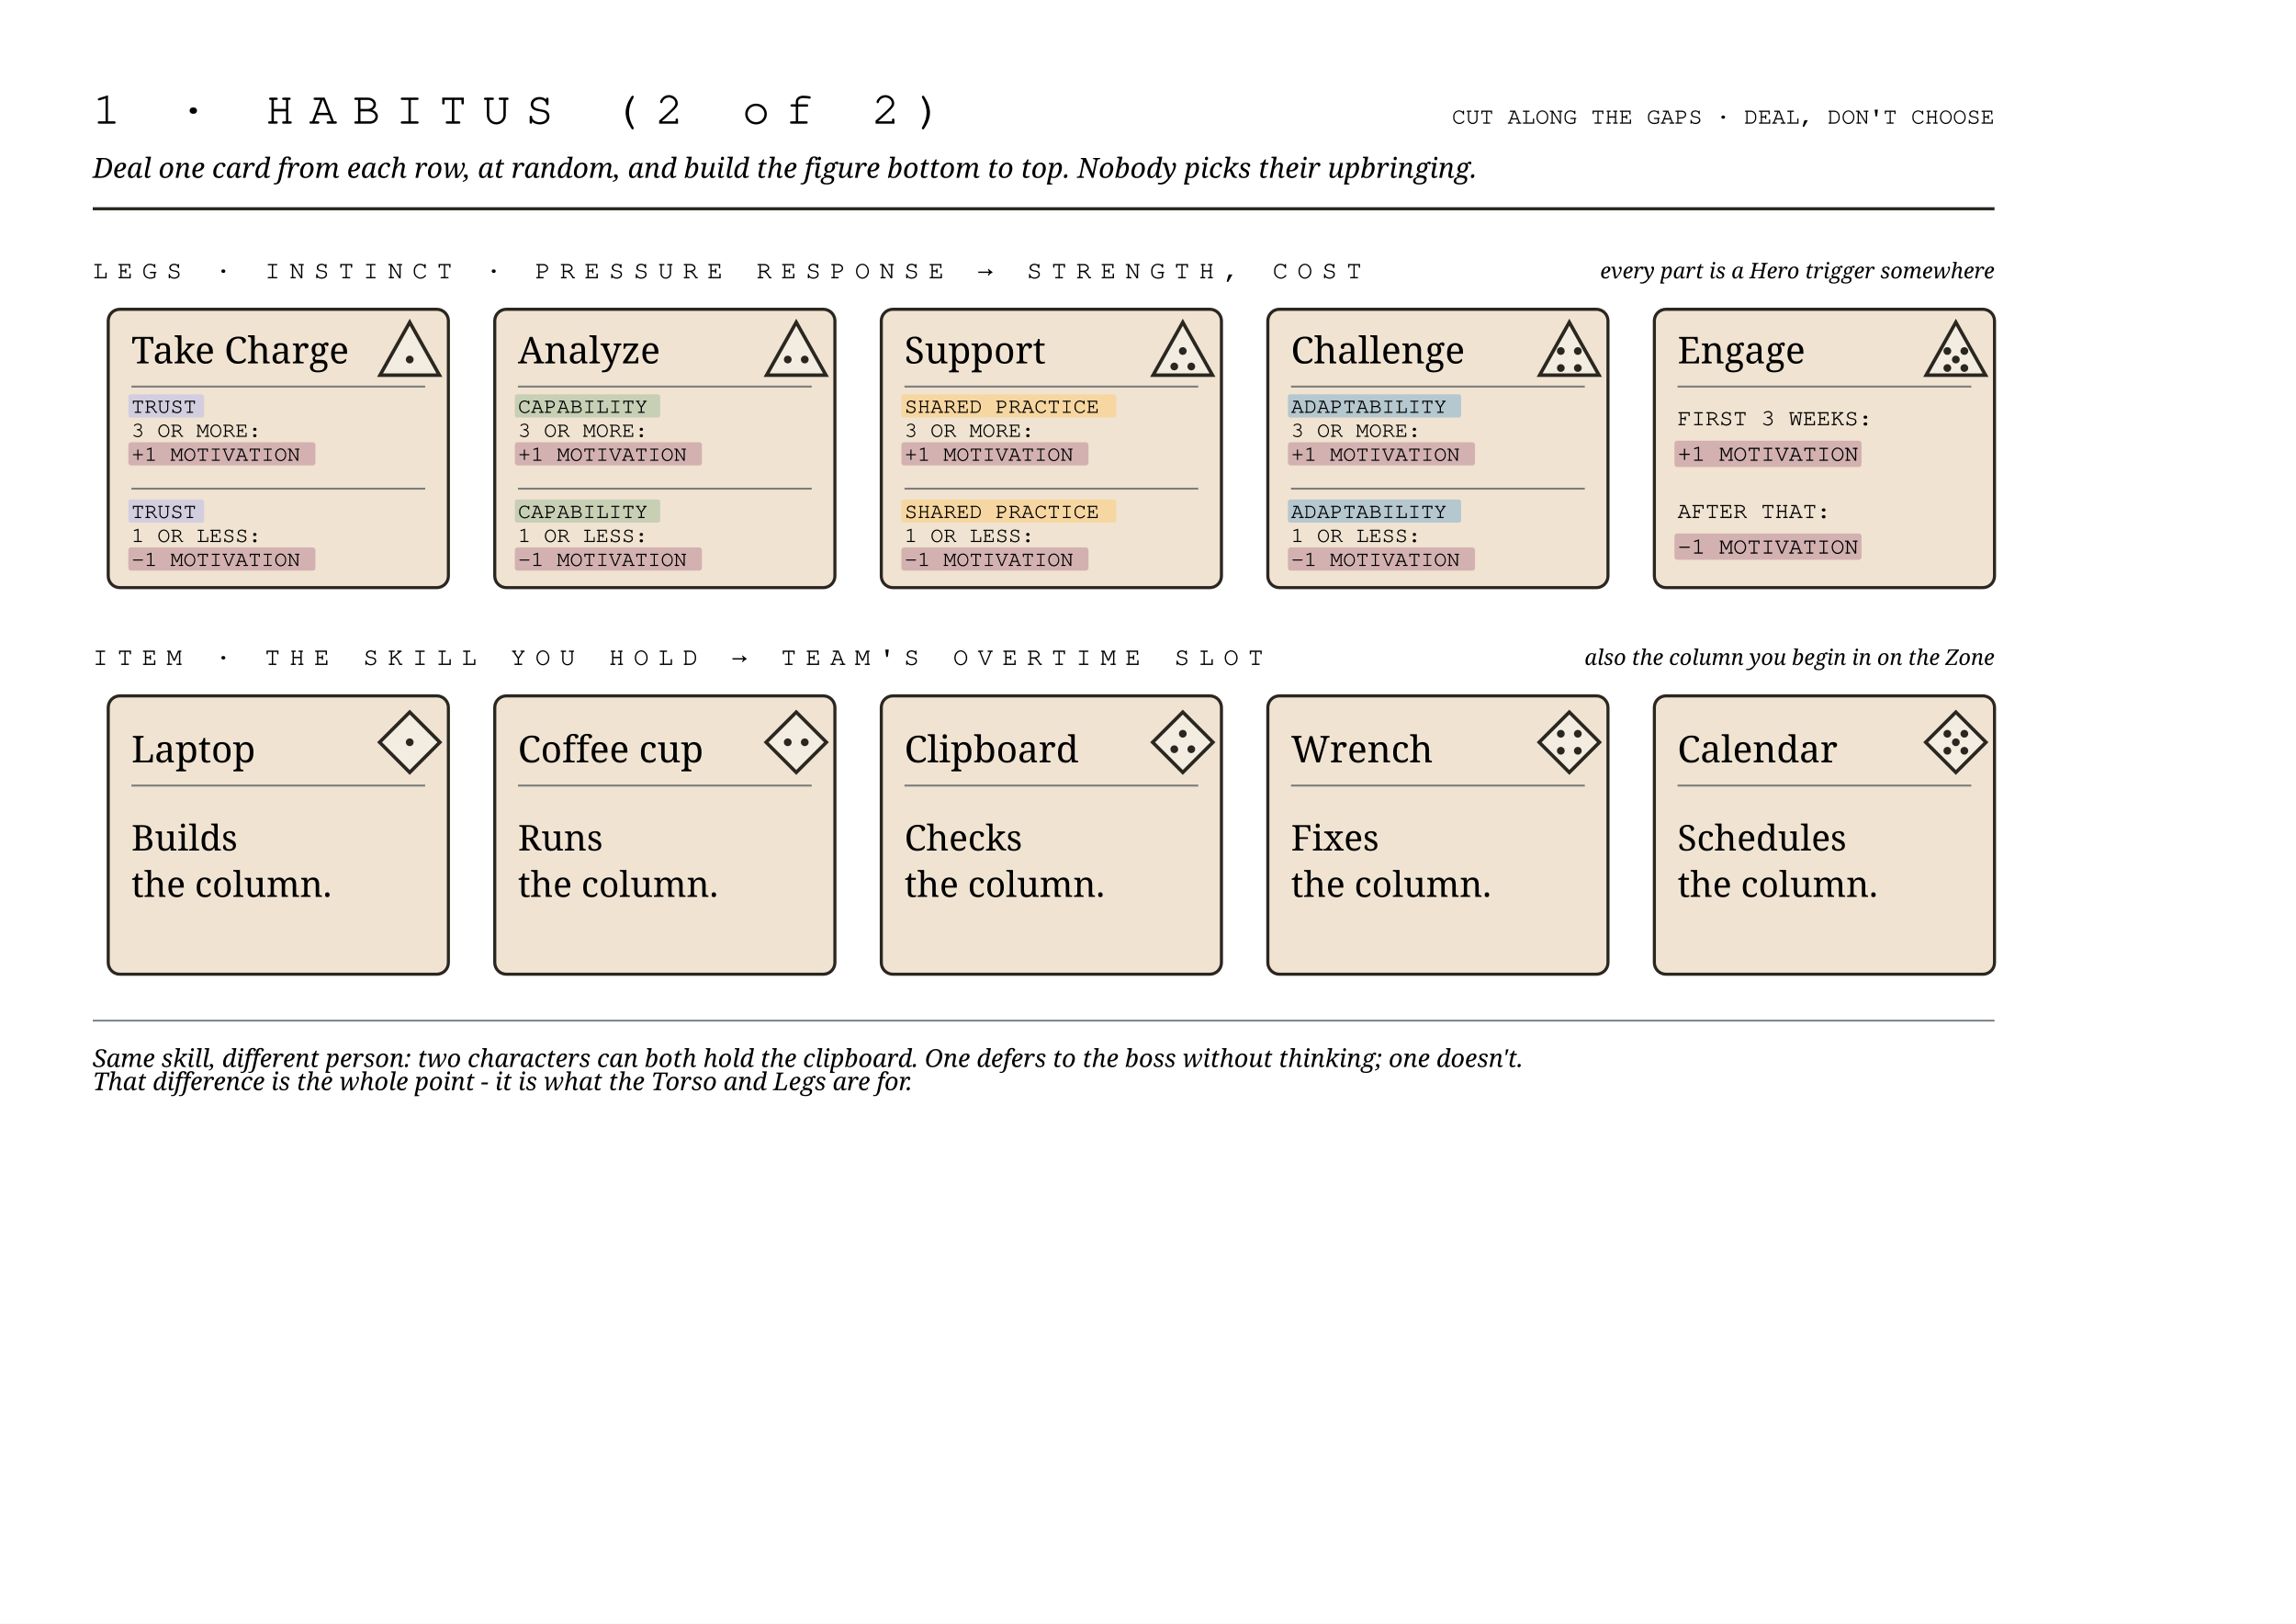
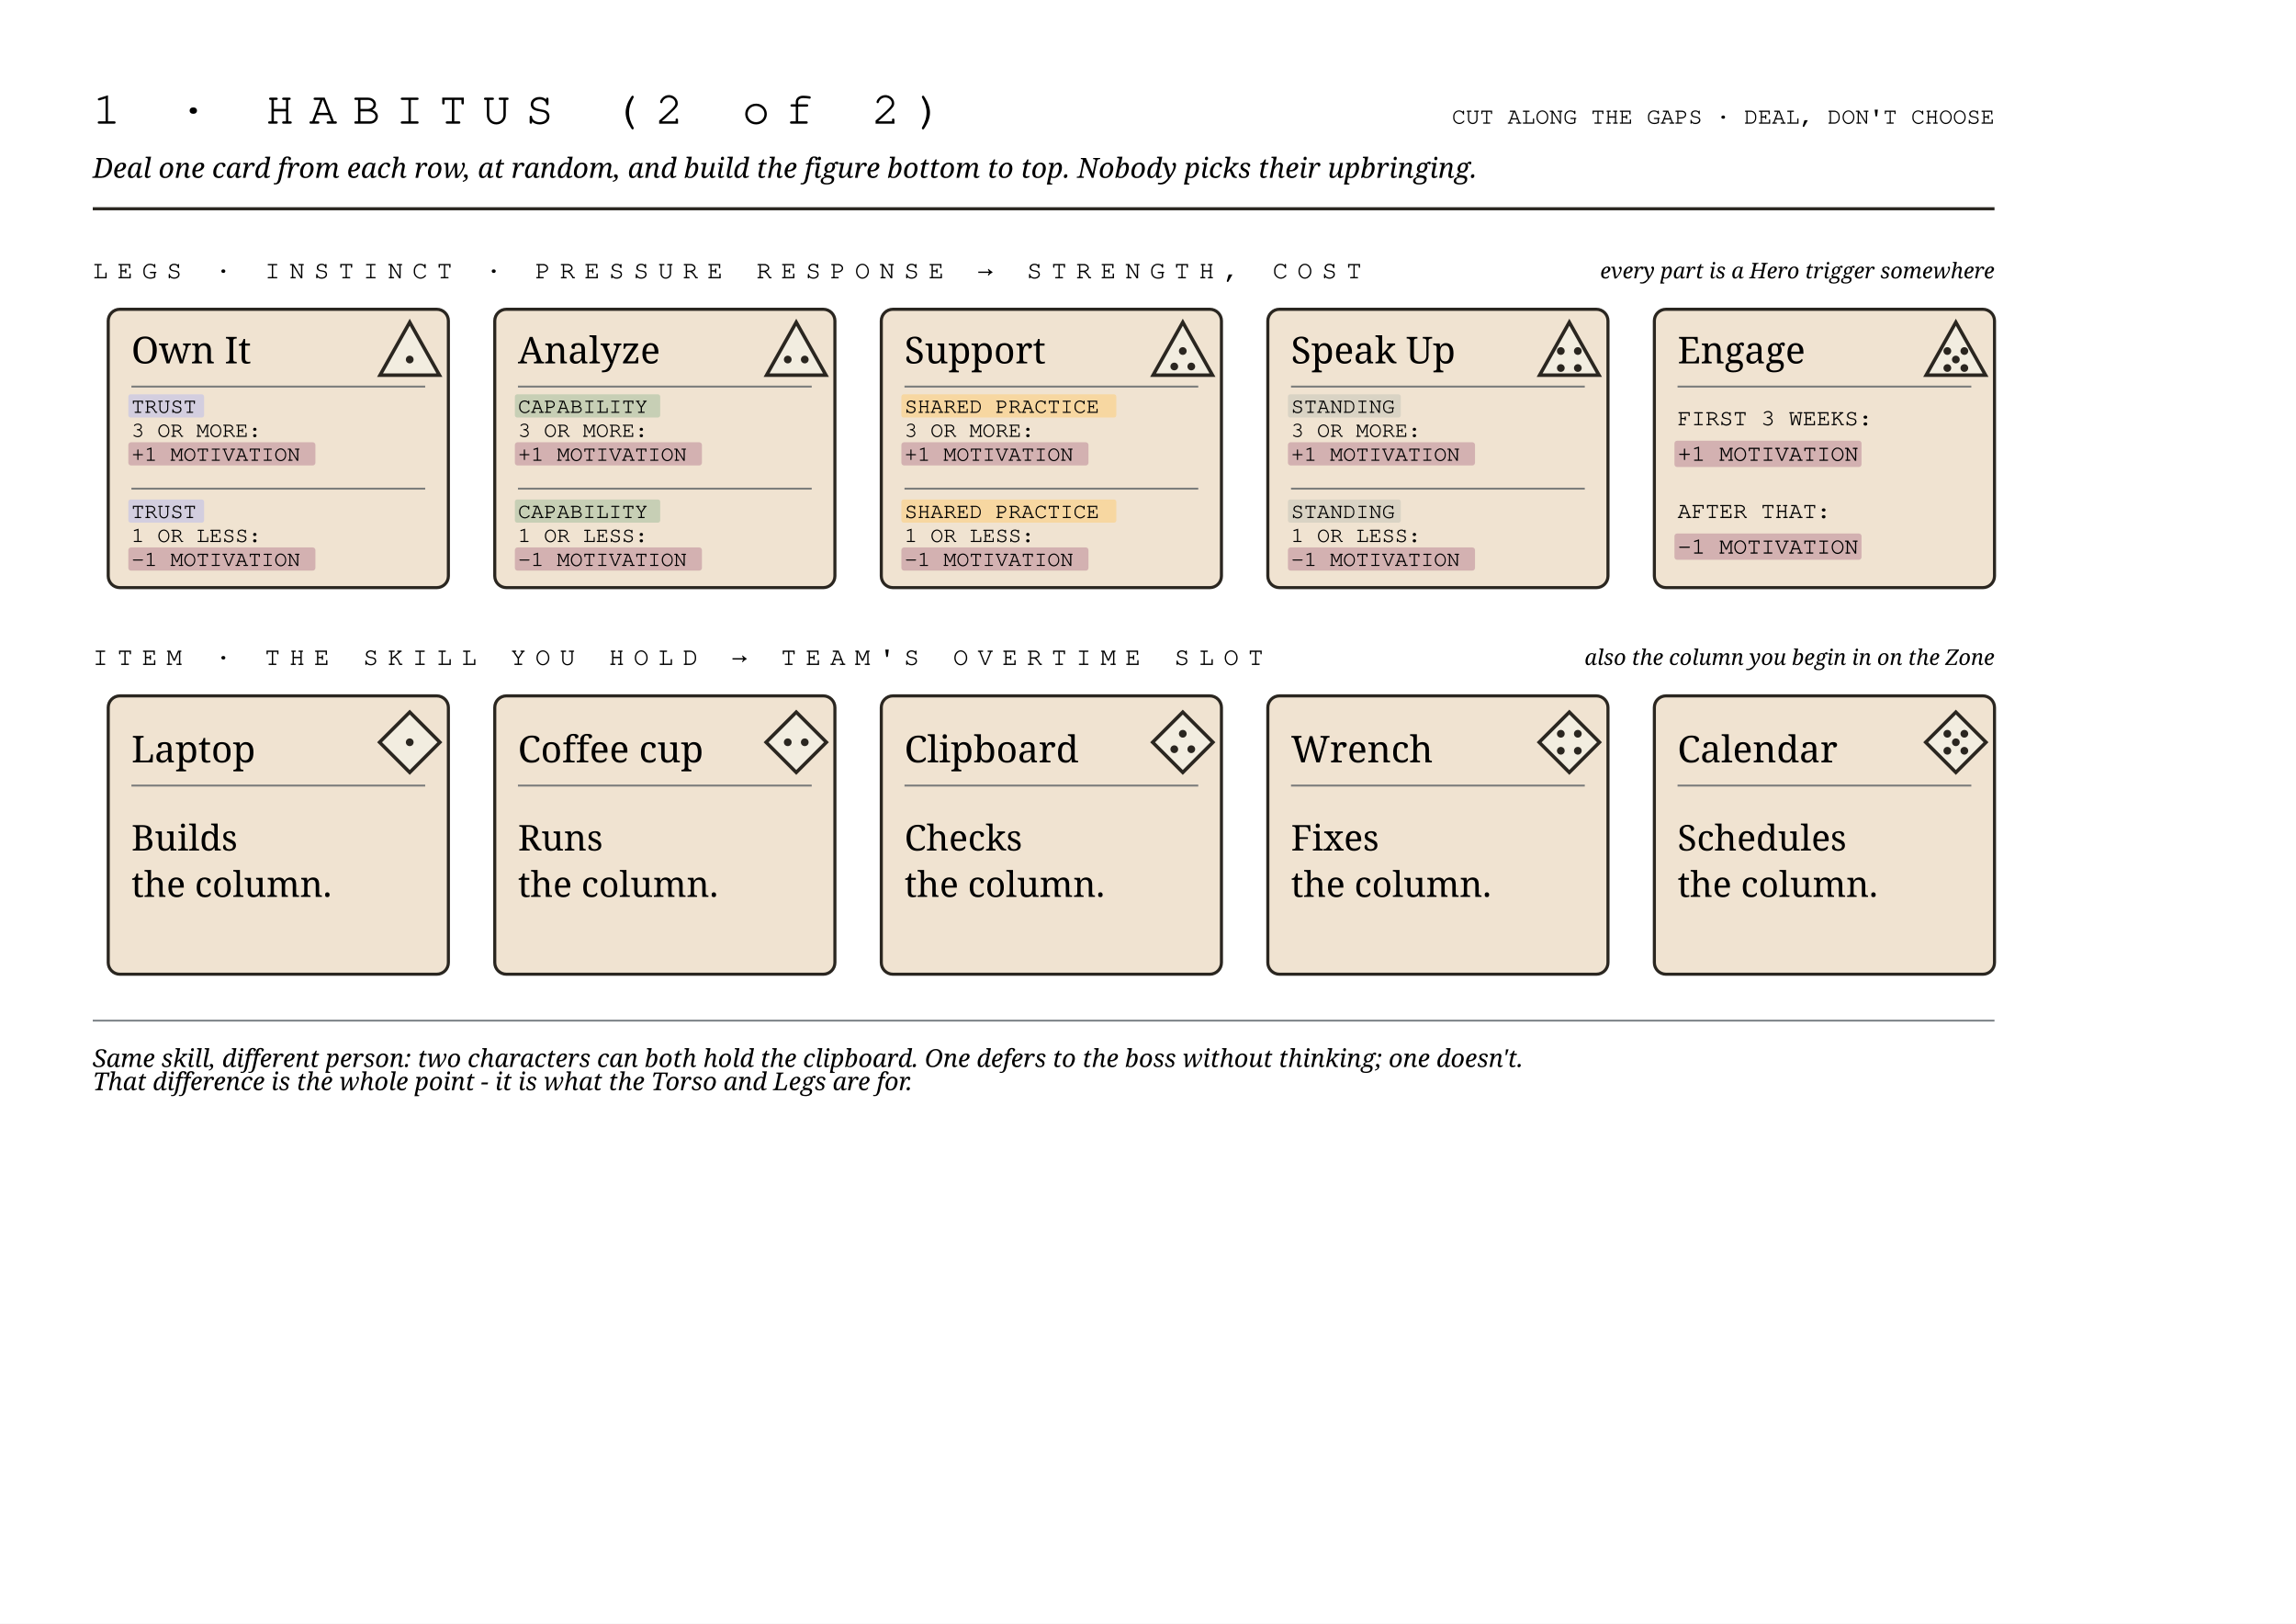
<svg xmlns="http://www.w3.org/2000/svg" width="297mm" height="210mm" viewBox="0 0 297 210">
  <style>
  .serif { font-family:"EB Garamond",Garamond,Georgia,serif; fill:#000000; }
  .mono  { font-family:"IBM Plex Mono","Courier Prime",Courier,monospace; fill:#000000; }
  .cut   { fill:#F0E3D1; stroke:#2A2620; stroke-width:.4; }
  .hair  { stroke:#4A5259; stroke-width:.25; fill:none; opacity:.7; }
  .nm    { font-size:4.2px; }
  .ef    { font-size:2.5px; }
  .rl    { font-size: 3.3px; letter-spacing:1.2px; }
  .ic    { fill:#F2EDE0; stroke:#2A2620; stroke-width:.45; }
  .pip   { fill:#2A2620; stroke:none; }
</style>
  <defs>
    <g id="sh-legs">
      <polygon points="0,-4.32 3.84,2.52 -3.84,2.52" class="ic" />
    </g>
    <g id="sh-item">
      <polygon points="0,-3.9 3.9,0 0,3.9 -3.9,0" class="ic" />
    </g>
    <g id="p1">
      <circle cx="0" cy="0" r=".5" class="pip" />
    </g>
    <g id="p2">
      <circle cx="-1.1" cy="0" r=".5" class="pip" />
      <circle cx="1.1" cy="0" r=".5" class="pip" />
    </g>
    <g id="p3">
      <circle cx="0" cy="-1.1" r=".5" class="pip" />
      <circle cx="-1.1" cy="0.9" r=".5" class="pip" />
      <circle cx="1.1" cy="0.9" r=".5" class="pip" />
    </g>
    <g id="p4">
      <circle cx="-1.1" cy="-1.1" r=".5" class="pip" />
      <circle cx="1.1" cy="-1.1" r=".5" class="pip" />
      <circle cx="-1.1" cy="1.1" r=".5" class="pip" />
      <circle cx="1.1" cy="1.1" r=".5" class="pip" />
    </g>
    <g id="p5">
      <circle cx="-1.1" cy="-1.1" r=".5" class="pip" />
      <circle cx="1.1" cy="-1.1" r=".5" class="pip" />
      <circle cx="0" cy="0" r=".5" class="pip" />
      <circle cx="-1.1" cy="1.1" r=".5" class="pip" />
      <circle cx="1.1" cy="1.1" r=".5" class="pip" />
    </g>
  </defs>
  <rect width="297" height="210" fill="#FFFFFF" />
  <text x="12" y="16" class="mono" font-size="6" letter-spacing="2">1 · HABITUS (2 of 2)</text>
  <text x="12" y="23" class="serif" font-size="3.6" font-style="italic">Deal one card from each row, at random, and build the figure bottom to top. Nobody picks their upbringing.</text>
  <text x="258" y="16" class="mono" font-size="3" text-anchor="end">CUT ALONG THE GAPS · DEAL, DON'T CHOOSE</text>
  <line x1="12" y1="27" x2="258" y2="27" stroke="#2A2620" stroke-width=".4" />
  <text x="12" y="36" class="mono rl">LEGS · INSTINCT · PRESSURE RESPONSE → STRENGTH, COST</text>
  <text x="258" y="36" class="serif" font-size="2.8" text-anchor="end" font-style="italic">every part is a Hero trigger somewhere</text>
  <g>
    <rect x="14" y="40" width="44" height="36" rx="1.5" class="cut" />
-     <text x="17" y="47" class="serif" font-size="4.8">Take Charge</text>
+     <text x="17" y="47" class="serif" font-size="4.8">Own It</text>
    <line x1="17" y1="50" x2="55" y2="50" class="hair" />
    <rect x="16.6" y="51" width="9.8" height="3" rx=".3" fill="#D3CEDF" />
    <text x="17" y="53.4" class="mono" font-size="2.8">TRUST</text>
    <text x="17" y="56.5" class="mono" font-size="2.8">3 OR MORE:</text>
    <rect x="16.6" y="57.2" width="24.2" height="3" rx=".35" fill="#D3B1B1" />
    <text x="17" y="59.6" class="mono" font-size="2.8">+1 MOTIVATION</text>
    <line x1="17" y1="63.2" x2="55" y2="63.2" class="hair" />
    <rect x="16.6" y="64.6" width="9.8" height="3" rx=".3" fill="#D3CEDF" />
    <text x="17" y="67" class="mono" font-size="2.8">TRUST</text>
    <text x="17" y="70.1" class="mono" font-size="2.8">1 OR LESS:</text>
    <rect x="16.6" y="70.8" width="24.2" height="3" rx=".35" fill="#D3B1B1" />
    <text x="17" y="73.2" class="mono" font-size="2.8">-1 MOTIVATION</text>
    <g transform="translate(13.5,0)">
      <rect x="50.5" y="40" width="44" height="36" rx="1.5" class="cut" />
      <text x="53.5" y="47" class="serif" font-size="4.8">Analyze</text>
      <line x1="53.5" y1="50" x2="91.5" y2="50" class="hair" />
      <rect x="53.1" y="51" width="18.8" height="3" rx=".3" fill="#C7CFB5" />
      <text x="53.5" y="53.4" class="mono" font-size="2.8">CAPABILITY</text>
      <text x="53.5" y="56.5" class="mono" font-size="2.8">3 OR MORE:</text>
      <rect x="53.1" y="57.2" width="24.2" height="3" rx=".35" fill="#D3B1B1" />
      <text x="53.5" y="59.6" class="mono" font-size="2.8">+1 MOTIVATION</text>
      <line x1="53.5" y1="63.2" x2="91.5" y2="63.2" class="hair" />
      <rect x="53.1" y="64.6" width="18.8" height="3" rx=".3" fill="#C7CFB5" />
      <text x="53.5" y="67" class="mono" font-size="2.8">CAPABILITY</text>
      <text x="53.5" y="70.1" class="mono" font-size="2.8">1 OR LESS:</text>
      <rect x="53.1" y="70.8" width="24.2" height="3" rx=".35" fill="#D3B1B1" />
      <text x="53.5" y="73.2" class="mono" font-size="2.8">-1 MOTIVATION</text>
    </g>
    <g transform="translate(27,0)">
      <rect x="87" y="40" width="44" height="36" rx="1.5" class="cut" />
      <text x="90" y="47" class="serif" font-size="4.8">Support</text>
      <line x1="90" y1="50" x2="128" y2="50" class="hair" />
      <rect x="89.6" y="51" width="27.8" height="3" rx=".3" fill="#F7D7A1" />
      <text x="90" y="53.4" class="mono" font-size="2.8">SHARED PRACTICE</text>
      <text x="90" y="56.5" class="mono" font-size="2.8">3 OR MORE:</text>
      <rect x="89.6" y="57.2" width="24.2" height="3" rx=".35" fill="#D3B1B1" />
      <text x="90" y="59.6" class="mono" font-size="2.8">+1 MOTIVATION</text>
      <line x1="90" y1="63.2" x2="128" y2="63.2" class="hair" />
      <rect x="89.6" y="64.6" width="27.8" height="3" rx=".3" fill="#F7D7A1" />
      <text x="90" y="67" class="mono" font-size="2.8">SHARED PRACTICE</text>
      <text x="90" y="70.1" class="mono" font-size="2.8">1 OR LESS:</text>
      <rect x="89.6" y="70.8" width="24.2" height="3" rx=".35" fill="#D3B1B1" />
      <text x="90" y="73.2" class="mono" font-size="2.8">-1 MOTIVATION</text>
    </g>
    <g transform="translate(40.5,0)">
      <rect x="123.5" y="40" width="44" height="36" rx="1.5" class="cut" />
-       <text x="126.5" y="47" class="serif" font-size="4.8">Challenge</text>
+       <text x="126.5" y="47" class="serif" font-size="4.8">Speak Up</text>
      <line x1="126.5" y1="50" x2="164.5" y2="50" class="hair" />
-       <rect x="126.1" y="51" width="22.4" height="3" rx=".3" fill="#B5C7CF" />
-       <text x="126.5" y="53.4" class="mono" font-size="2.8">ADAPTABILITY</text>
+       <rect x="126.1" y="51" width="14.6" height="3" rx=".3" fill="#D9D3C4" />
+       <text x="126.5" y="53.4" class="mono" font-size="2.8">STANDING</text>
      <text x="126.5" y="56.5" class="mono" font-size="2.8">3 OR MORE:</text>
      <rect x="126.1" y="57.2" width="24.2" height="3" rx=".35" fill="#D3B1B1" />
      <text x="126.5" y="59.6" class="mono" font-size="2.8">+1 MOTIVATION</text>
      <line x1="126.5" y1="63.2" x2="164.5" y2="63.2" class="hair" />
-       <rect x="126.1" y="64.6" width="22.4" height="3" rx=".3" fill="#B5C7CF" />
-       <text x="126.5" y="67" class="mono" font-size="2.8">ADAPTABILITY</text>
+       <rect x="126.1" y="64.6" width="14.6" height="3" rx=".3" fill="#D9D3C4" />
+       <text x="126.5" y="67" class="mono" font-size="2.8">STANDING</text>
      <text x="126.5" y="70.1" class="mono" font-size="2.8">1 OR LESS:</text>
      <rect x="126.1" y="70.8" width="24.2" height="3" rx=".35" fill="#D3B1B1" />
      <text x="126.5" y="73.2" class="mono" font-size="2.8">-1 MOTIVATION</text>
    </g>
    <g transform="translate(54,0)">
      <rect x="160" y="40" width="44" height="36" rx="1.5" class="cut" />
      <text x="163" y="47" class="serif" font-size="4.8">Engage</text>
      <line x1="163" y1="50" x2="201" y2="50" class="hair" />
      <text x="163" y="55" class="mono" font-size="3">FIRST 3 WEEKS:</text>
      <rect x="162.6" y="57" width="24.2" height="3.4" rx=".35" fill="#D3B1B1" />
      <text x="163" y="59.6" class="mono" font-size="3">+1 MOTIVATION</text>
      <text x="163" y="67" class="mono" font-size="3">AFTER THAT:</text>
      <rect x="162.6" y="69" width="24.2" height="3.4" rx=".35" fill="#D3B1B1" />
      <text x="163" y="71.6" class="mono" font-size="3">-1 MOTIVATION</text>
    </g>
  </g>
  <text x="12" y="86" class="mono rl">ITEM · THE SKILL YOU HOLD → TEAM'S OVERTIME SLOT</text>
  <text x="258" y="86" class="serif" font-size="2.8" text-anchor="end" font-style="italic">also the column you begin in on the Zone</text>
  <g>
    <rect x="14" y="90" width="44" height="36" rx="1.5" class="cut" />
    <text x="17" y="98.6" class="serif" font-size="4.8">Laptop</text>
    <line x1="17" y1="101.6" x2="55" y2="101.6" class="hair" />
    <text x="17" y="110" class="serif" font-size="4.6">Builds</text>
    <text x="17" y="116" class="serif" font-size="4.6">the column.</text>
    <g transform="translate(13.5,0)">
      <rect x="50.5" y="90" width="44" height="36" rx="1.5" class="cut" />
      <text x="53.5" y="98.6" class="serif" font-size="4.8">Coffee cup</text>
      <line x1="53.5" y1="101.6" x2="91.5" y2="101.6" class="hair" />
      <text x="53.5" y="110" class="serif" font-size="4.6">Runs</text>
      <text x="53.5" y="116" class="serif" font-size="4.6">the column.</text>
    </g>
    <g transform="translate(27,0)">
      <rect x="87" y="90" width="44" height="36" rx="1.5" class="cut" />
      <text x="90" y="98.6" class="serif" font-size="4.8">Clipboard</text>
      <line x1="90" y1="101.6" x2="128" y2="101.6" class="hair" />
      <text x="90" y="110" class="serif" font-size="4.6">Checks</text>
      <text x="90" y="116" class="serif" font-size="4.6">the column.</text>
    </g>
    <g transform="translate(40.5,0)">
      <rect x="123.5" y="90" width="44" height="36" rx="1.5" class="cut" />
      <text x="126.5" y="98.6" class="serif" font-size="4.8">Wrench</text>
      <line x1="126.5" y1="101.6" x2="164.5" y2="101.6" class="hair" />
      <text x="126.5" y="110" class="serif" font-size="4.6">Fixes</text>
      <text x="126.5" y="116" class="serif" font-size="4.6">the column.</text>
    </g>
    <g transform="translate(54,0)">
      <rect x="160" y="90" width="44" height="36" rx="1.5" class="cut" />
      <text x="163" y="98.6" class="serif" font-size="4.8">Calendar</text>
      <line x1="163" y1="101.6" x2="201" y2="101.6" class="hair" />
      <text x="163" y="110" class="serif" font-size="4.6">Schedules</text>
      <text x="163" y="116" class="serif" font-size="4.6">the column.</text>
    </g>
  </g>
  <line x1="12" y1="132" x2="258" y2="132" class="hair" />
  <text x="12" y="138" class="serif" font-size="3.2" font-style="italic">Same skill, different person: two characters can both hold the clipboard. One defers to the boss without thinking; one doesn't.</text>
  <text x="12" y="141" class="serif" font-size="3.2" font-style="italic">That difference is the whole point - it is what the Torso and Legs are for.</text>
  <g id="icons">
    <g transform="translate(53,46)">
      <use href="#sh-legs" />
      <g transform="translate(0,0.5)">
        <use href="#p1" />
      </g>
    </g>
    <g transform="translate(103,46)">
      <use href="#sh-legs" />
      <g transform="translate(0,0.5)">
        <use href="#p2" />
      </g>
    </g>
    <g transform="translate(153,46)">
      <use href="#sh-legs" />
      <g transform="translate(0,0.5)">
        <use href="#p3" />
      </g>
    </g>
    <g transform="translate(203,46)">
      <use href="#sh-legs" />
      <g transform="translate(0,0.5)">
        <use href="#p4" />
      </g>
    </g>
    <g transform="translate(253,46)">
      <use href="#sh-legs" />
      <g transform="translate(0,0.5)">
        <use href="#p5" />
      </g>
    </g>
    <g transform="translate(53,96)">
      <use href="#sh-item" />
      <use href="#p1" />
    </g>
    <g transform="translate(103,96)">
      <use href="#sh-item" />
      <use href="#p2" />
    </g>
    <g transform="translate(153,96)">
      <use href="#sh-item" />
      <use href="#p3" />
    </g>
    <g transform="translate(203,96)">
      <use href="#sh-item" />
      <use href="#p4" />
    </g>
    <g transform="translate(253,96)">
      <use href="#sh-item" />
      <use href="#p5" />
    </g>
  </g>
</svg>
